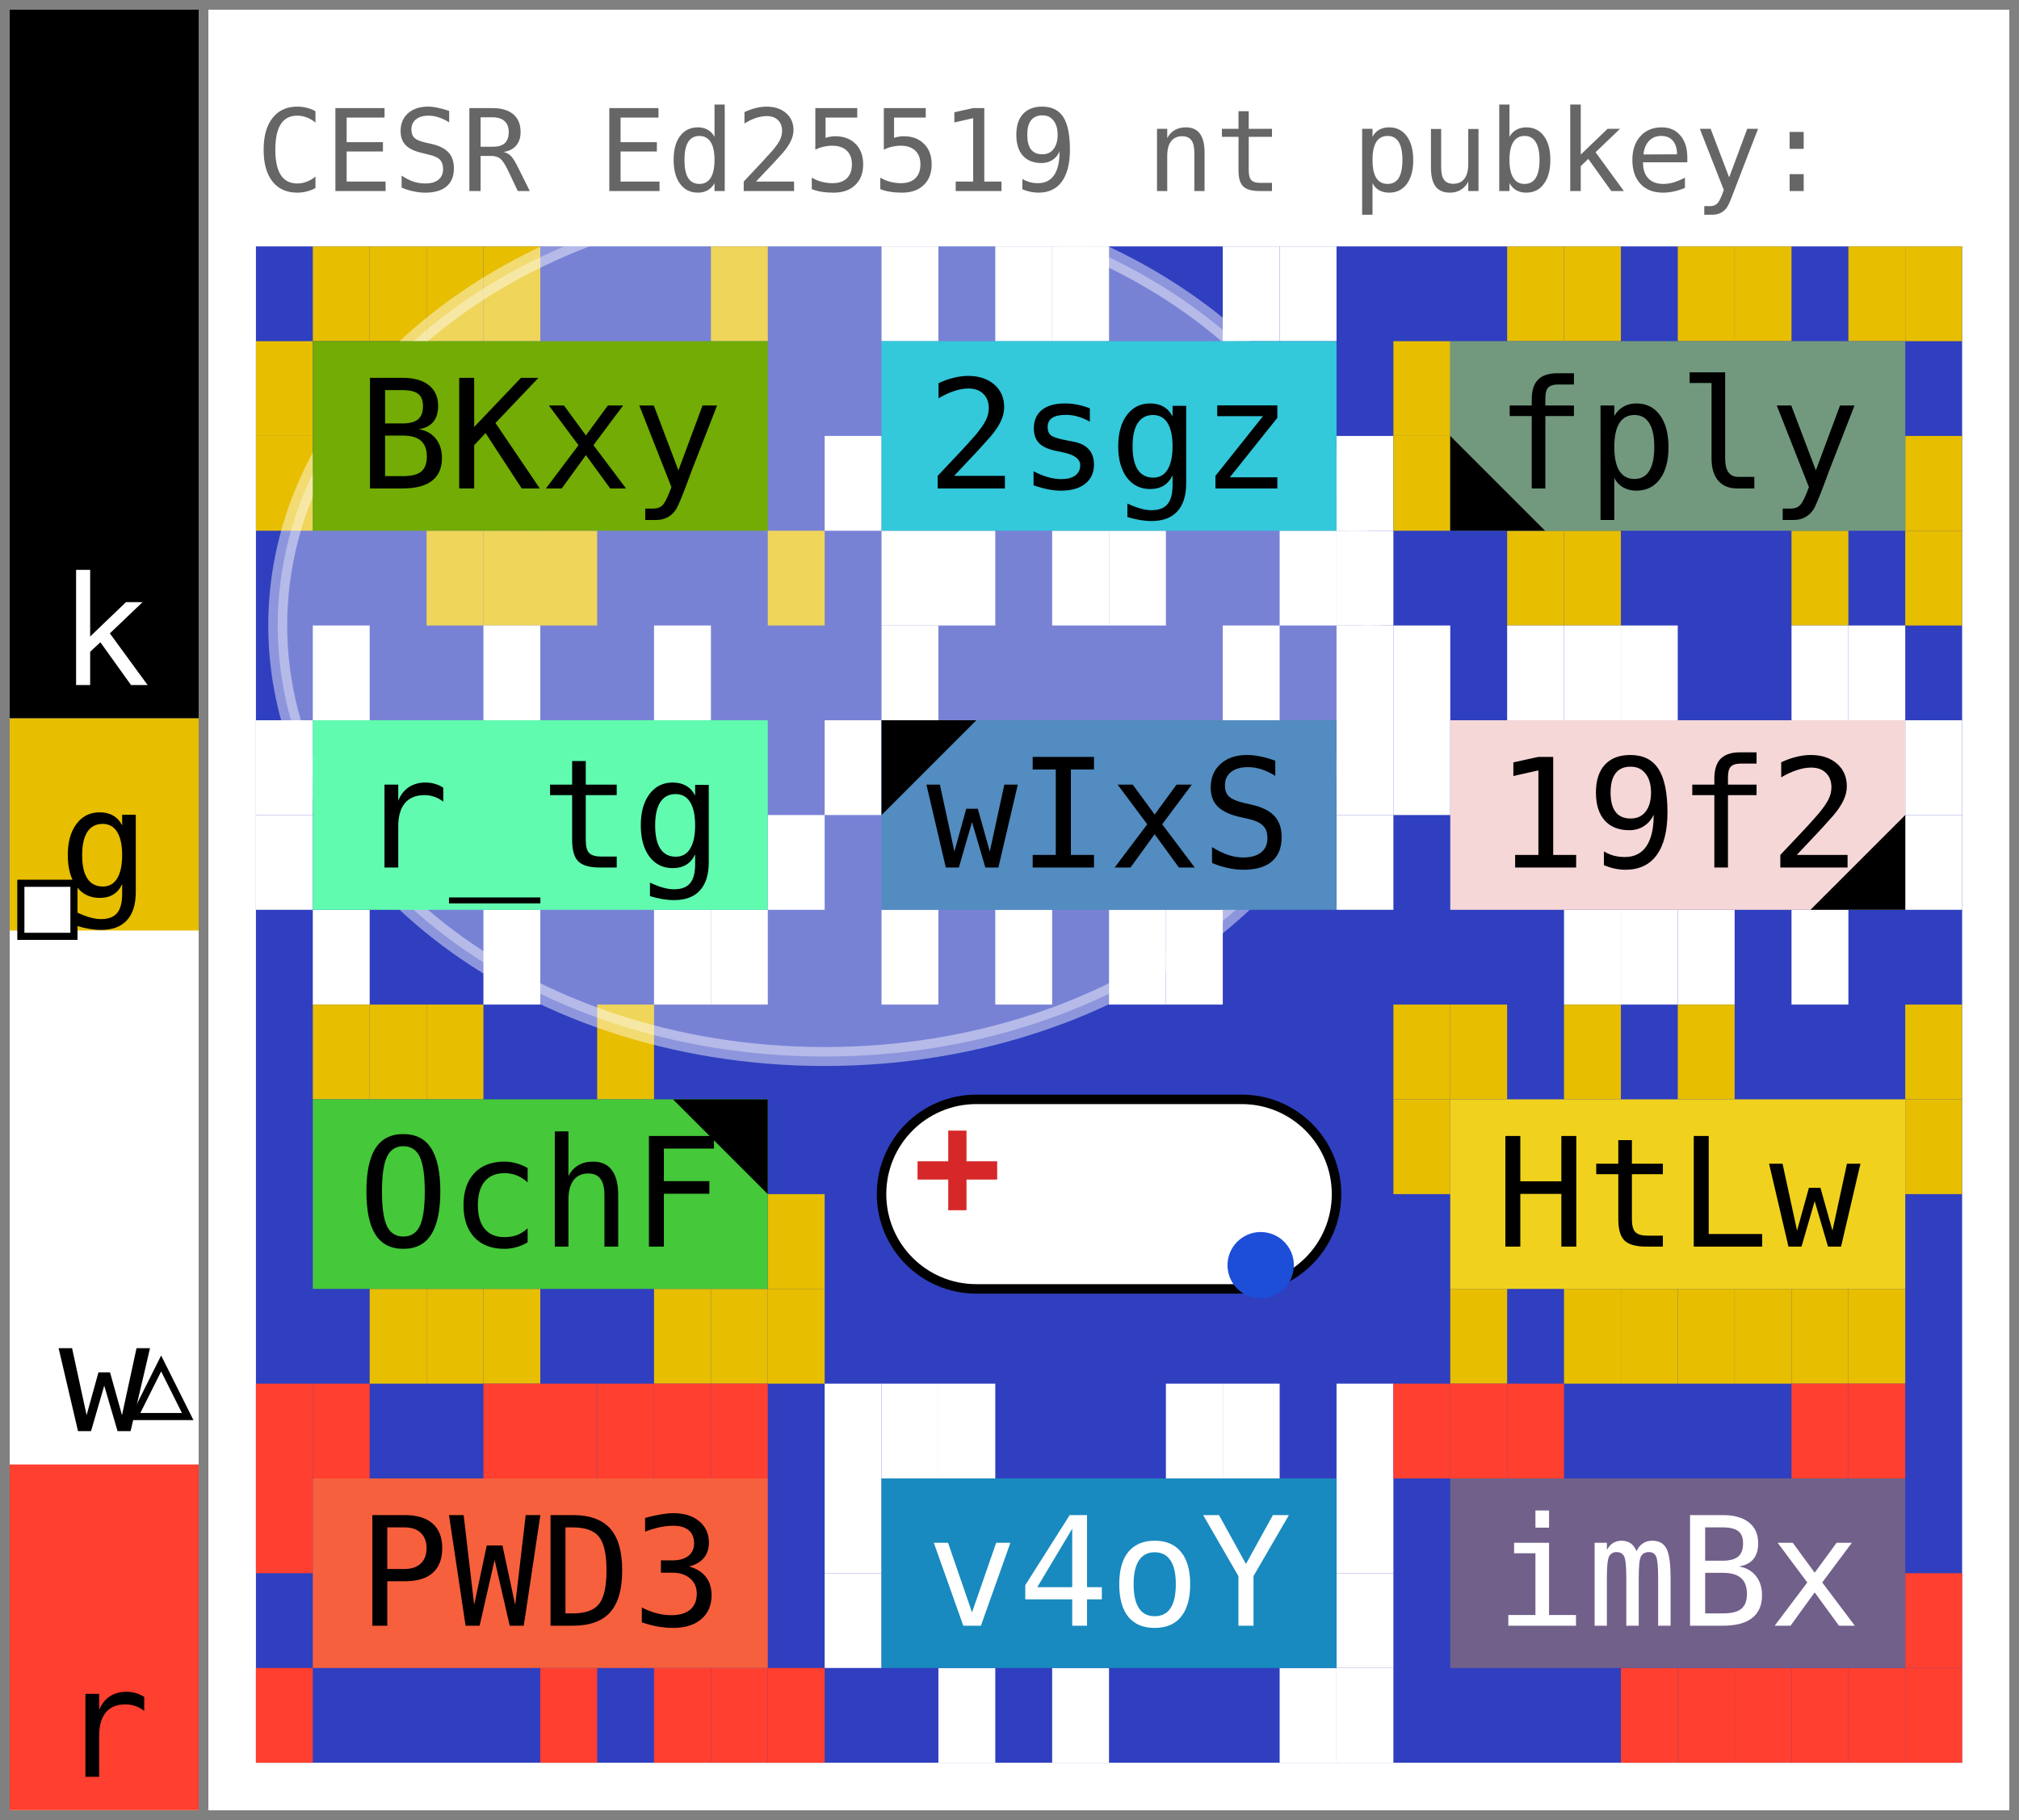
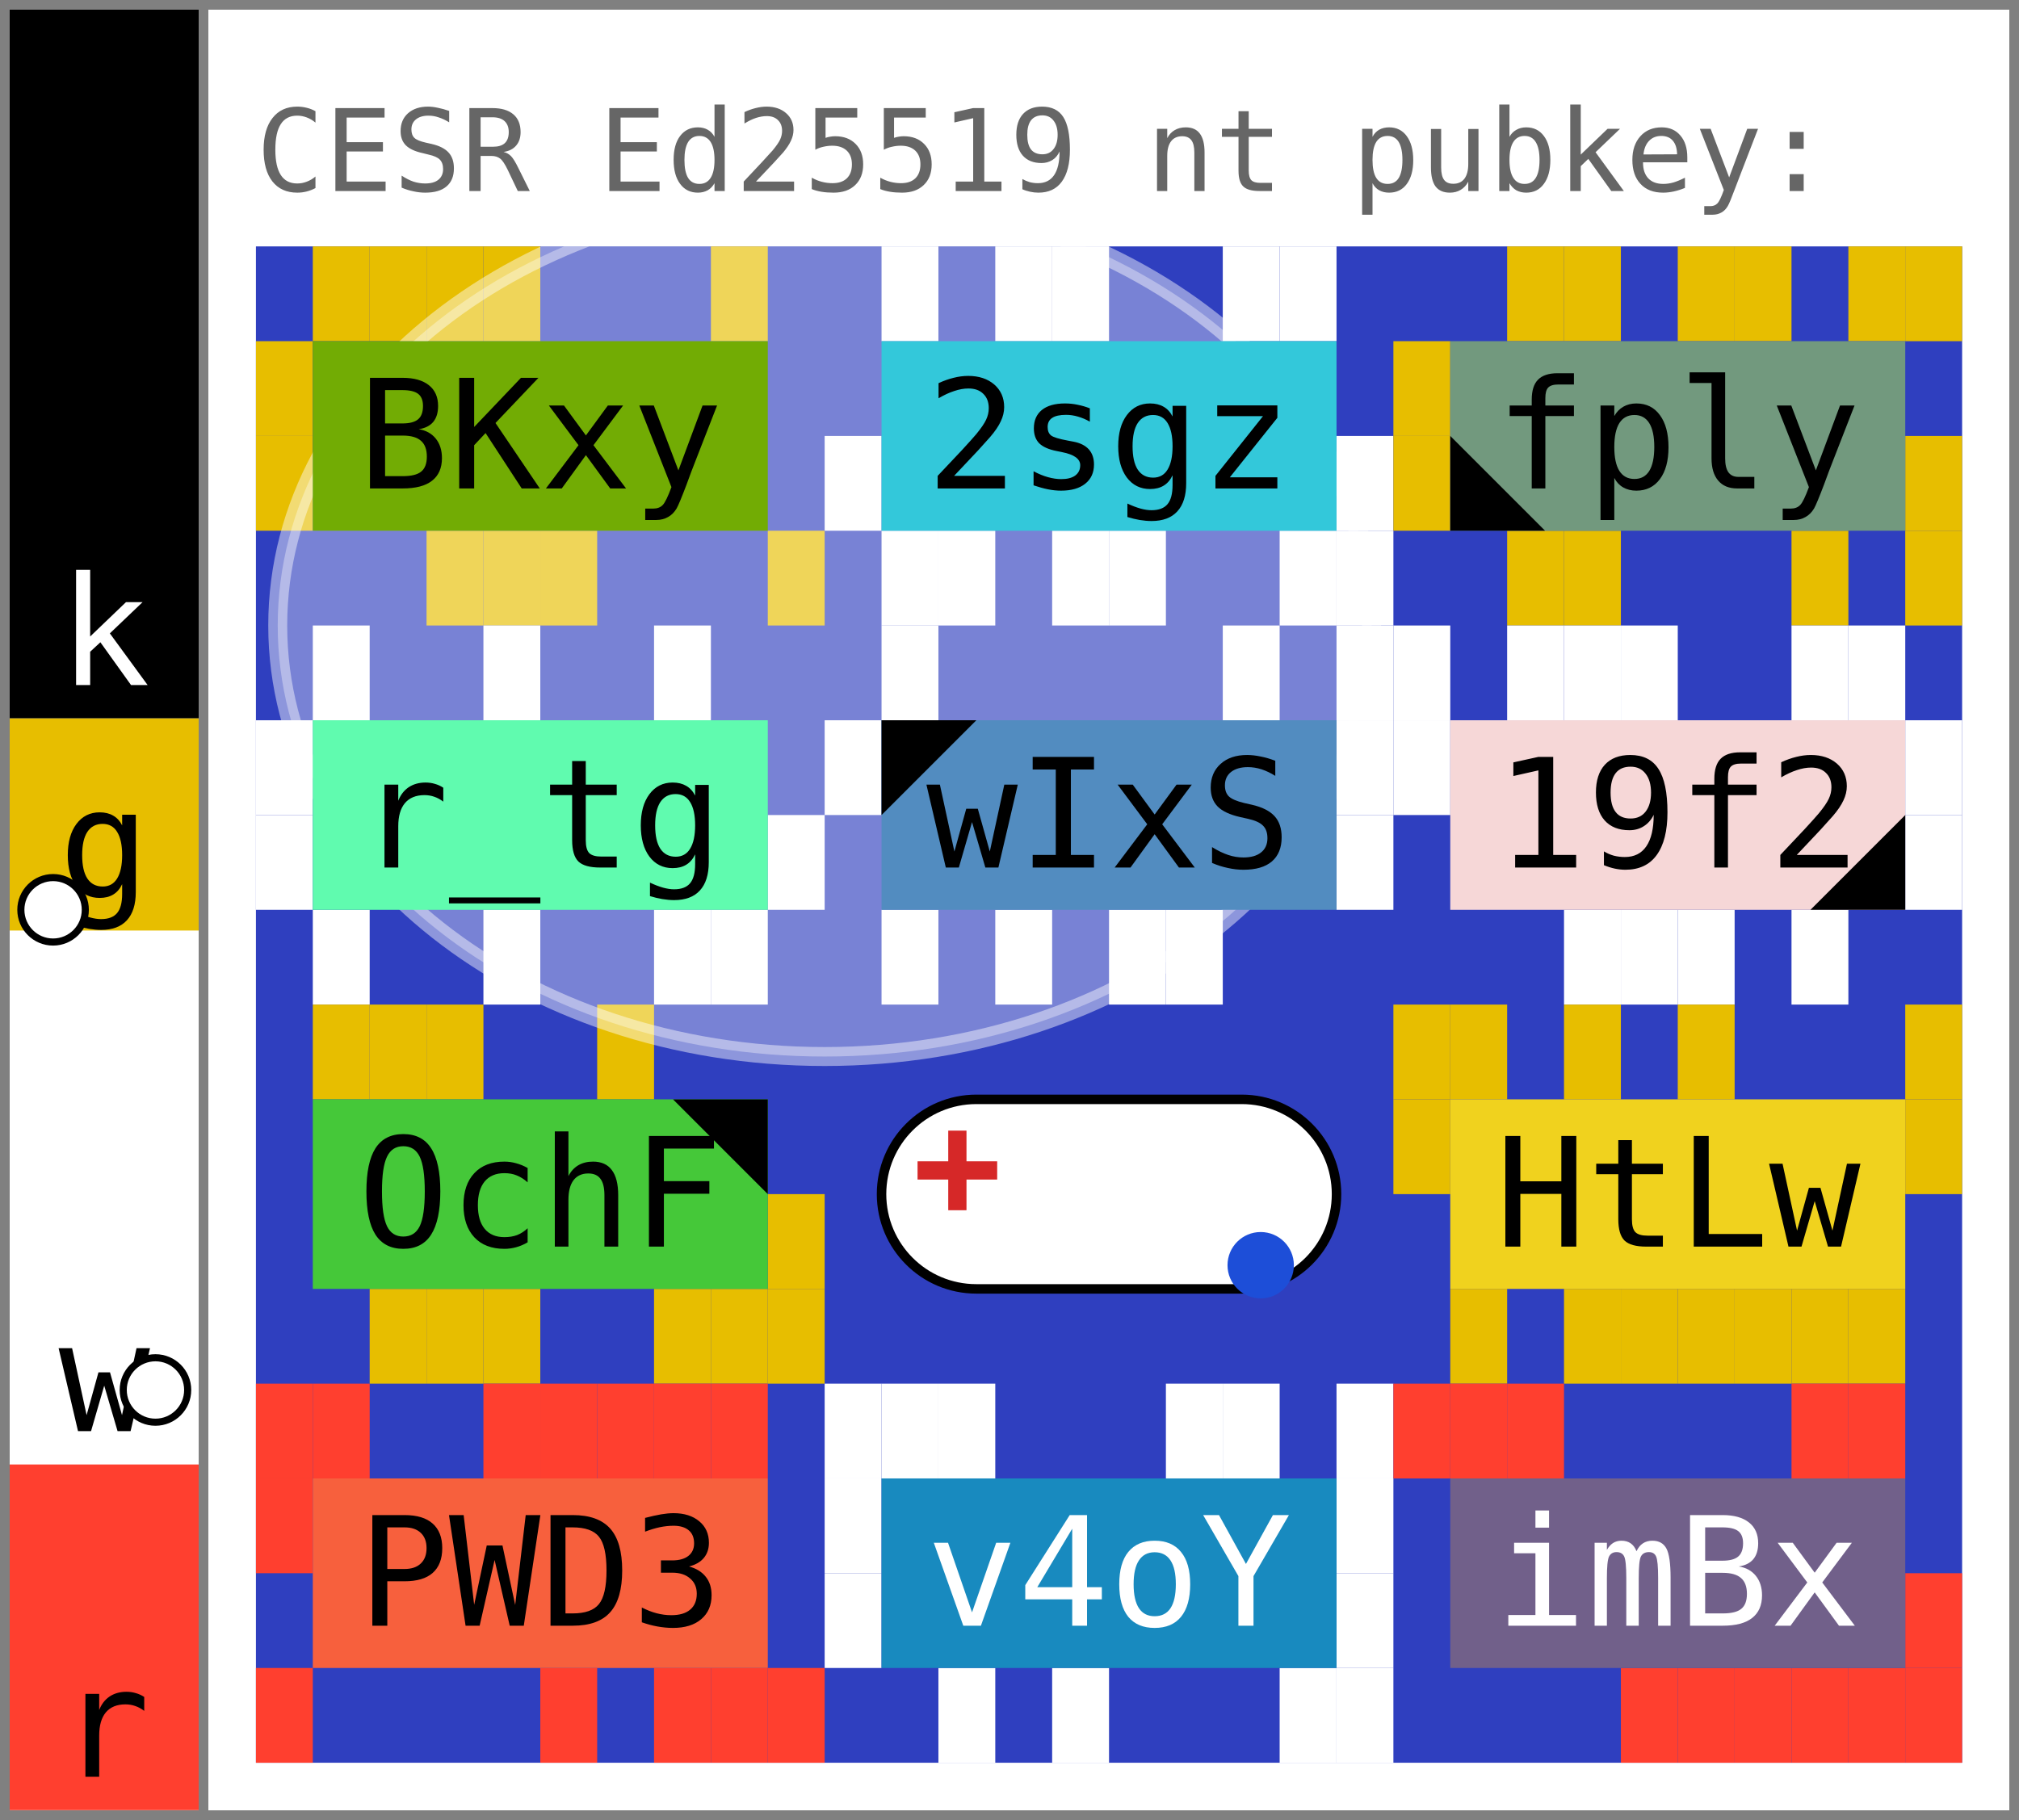
<svg xmlns="http://www.w3.org/2000/svg" width="213.0" height="192.0" viewBox="0 0 213.0 192.0" data-entviz-version="v9" data-entviz-lib="0.9.1" data-input-bytes="44" data-cols="3" data-rows="4">
  <defs>
    <clipPath id="grid-clip-c7111e5b399acc5b-3x4">
      <rect x="27.0" y="26.0" width="180.0" height="160.0" />
    </clipPath>
  </defs>
  <rect x="0" y="0" width="213.0" height="192.0" fill="#ffffff" />
  <g data-channel="grid">
    <rect x="27.0" y="26.0" width="180.0" height="160.0" fill="#2f3fbf" />
    <g>
      <rect x="33.0" y="26.0" width="6.0" height="10.0" fill="#e7be00" />
      <rect x="39.0" y="26.0" width="6.0" height="10.0" fill="#e7be00" />
      <rect x="45.0" y="26.0" width="6.0" height="10.0" fill="#e7be00" />
      <rect x="51.0" y="26.0" width="6.0" height="10.0" fill="#e7be00" />
      <rect x="75.0" y="26.0" width="6.0" height="10.0" fill="#e7be00" />
      <rect x="81.0" y="56.0" width="6.0" height="10.0" fill="#e7be00" />
      <rect x="57.0" y="56.0" width="6.0" height="10.0" fill="#e7be00" />
      <rect x="51.0" y="56.0" width="6.0" height="10.0" fill="#e7be00" />
      <rect x="45.0" y="56.0" width="6.0" height="10.0" fill="#e7be00" />
      <rect x="27.0" y="46.0" width="6.0" height="10.0" fill="#e7be00" />
      <rect x="27.0" y="36.0" width="6.0" height="10.0" fill="#e7be00" />
      <rect x="93.0" y="26.0" width="6.0" height="10.0" fill="#ffffff" />
      <rect x="105.0" y="26.0" width="6.0" height="10.0" fill="#ffffff" />
      <rect x="111.0" y="26.0" width="6.0" height="10.0" fill="#ffffff" />
      <rect x="129.0" y="26.0" width="6.0" height="10.0" fill="#ffffff" />
      <rect x="135.0" y="26.0" width="6.0" height="10.0" fill="#ffffff" />
      <rect x="141.0" y="46.0" width="6.0" height="10.0" fill="#ffffff" />
      <rect x="141.0" y="56.0" width="6.0" height="10.0" fill="#ffffff" />
      <rect x="135.0" y="56.0" width="6.0" height="10.0" fill="#ffffff" />
      <rect x="117.0" y="56.0" width="6.0" height="10.0" fill="#ffffff" />
      <rect x="111.0" y="56.0" width="6.0" height="10.0" fill="#ffffff" />
      <rect x="99.0" y="56.0" width="6.0" height="10.0" fill="#ffffff" />
      <rect x="93.0" y="56.0" width="6.0" height="10.0" fill="#ffffff" />
      <rect x="87.0" y="46.0" width="6.0" height="10.0" fill="#ffffff" />
      <rect x="159.0" y="26.0" width="6.0" height="10.0" fill="#e7be00" />
      <rect x="165.0" y="26.0" width="6.0" height="10.0" fill="#e7be00" />
      <rect x="177.0" y="26.0" width="6.0" height="10.0" fill="#e7be00" />
      <rect x="183.0" y="26.0" width="6.0" height="10.0" fill="#e7be00" />
      <rect x="195.0" y="26.0" width="6.0" height="10.0" fill="#e7be00" />
      <rect x="201.0" y="26.0" width="6.0" height="10.0" fill="#e7be00" />
      <rect x="201.0" y="46.0" width="6.0" height="10.0" fill="#e7be00" />
      <rect x="201.0" y="56.0" width="6.0" height="10.0" fill="#e7be00" />
      <rect x="189.0" y="56.0" width="6.0" height="10.0" fill="#e7be00" />
      <rect x="165.0" y="56.0" width="6.0" height="10.0" fill="#e7be00" />
      <rect x="159.0" y="56.0" width="6.0" height="10.0" fill="#e7be00" />
      <rect x="147.0" y="46.0" width="6.0" height="10.0" fill="#e7be00" />
      <rect x="147.0" y="36.0" width="6.0" height="10.0" fill="#e7be00" />
      <rect x="33.0" y="66.0" width="6.0" height="10.0" fill="#ffffff" />
      <rect x="51.0" y="66.0" width="6.0" height="10.0" fill="#ffffff" />
      <rect x="69.0" y="66.0" width="6.0" height="10.0" fill="#ffffff" />
      <rect x="81.0" y="86.0" width="6.0" height="10.0" fill="#ffffff" />
      <rect x="75.0" y="96.0" width="6.0" height="10.0" fill="#ffffff" />
      <rect x="69.0" y="96.0" width="6.0" height="10.0" fill="#ffffff" />
      <rect x="51.0" y="96.0" width="6.0" height="10.0" fill="#ffffff" />
      <rect x="33.0" y="96.0" width="6.0" height="10.0" fill="#ffffff" />
      <rect x="27.0" y="86.0" width="6.0" height="10.0" fill="#ffffff" />
      <rect x="27.0" y="76.0" width="6.0" height="10.0" fill="#ffffff" />
      <rect x="93.0" y="66.0" width="6.0" height="10.0" fill="#ffffff" />
      <rect x="129.0" y="66.0" width="6.0" height="10.0" fill="#ffffff" />
      <rect x="141.0" y="66.0" width="6.0" height="10.0" fill="#ffffff" />
      <rect x="141.0" y="76.0" width="6.0" height="10.0" fill="#ffffff" />
      <rect x="141.0" y="86.0" width="6.0" height="10.0" fill="#ffffff" />
      <rect x="123.0" y="96.0" width="6.0" height="10.0" fill="#ffffff" />
      <rect x="117.0" y="96.0" width="6.0" height="10.0" fill="#ffffff" />
      <rect x="105.0" y="96.0" width="6.0" height="10.0" fill="#ffffff" />
      <rect x="93.0" y="96.0" width="6.0" height="10.0" fill="#ffffff" />
      <rect x="87.0" y="76.0" width="6.0" height="10.0" fill="#ffffff" />
      <rect x="147.0" y="66.0" width="6.0" height="10.0" fill="#ffffff" />
      <rect x="159.0" y="66.0" width="6.0" height="10.0" fill="#ffffff" />
      <rect x="165.0" y="66.0" width="6.0" height="10.0" fill="#ffffff" />
      <rect x="171.0" y="66.0" width="6.0" height="10.0" fill="#ffffff" />
      <rect x="189.0" y="66.0" width="6.0" height="10.0" fill="#ffffff" />
      <rect x="195.0" y="66.0" width="6.0" height="10.0" fill="#ffffff" />
      <rect x="201.0" y="76.0" width="6.0" height="10.0" fill="#ffffff" />
      <rect x="201.0" y="86.0" width="6.0" height="10.0" fill="#ffffff" />
      <rect x="189.0" y="96.0" width="6.0" height="10.0" fill="#ffffff" />
      <rect x="177.0" y="96.0" width="6.0" height="10.0" fill="#ffffff" />
      <rect x="171.0" y="96.0" width="6.0" height="10.0" fill="#ffffff" />
      <rect x="165.0" y="96.0" width="6.0" height="10.0" fill="#ffffff" />
      <rect x="147.0" y="76.0" width="6.0" height="10.0" fill="#ffffff" />
      <rect x="33.0" y="106.0" width="6.0" height="10.0" fill="#e7be00" />
      <rect x="39.0" y="106.0" width="6.0" height="10.0" fill="#e7be00" />
      <rect x="45.0" y="106.0" width="6.0" height="10.0" fill="#e7be00" />
      <rect x="63.0" y="106.0" width="6.0" height="10.0" fill="#e7be00" />
      <rect x="81.0" y="126.0" width="6.0" height="10.0" fill="#e7be00" />
      <rect x="81.0" y="136.0" width="6.0" height="10.0" fill="#e7be00" />
      <rect x="75.0" y="136.0" width="6.0" height="10.0" fill="#e7be00" />
      <rect x="69.0" y="136.0" width="6.0" height="10.0" fill="#e7be00" />
      <rect x="51.0" y="136.0" width="6.0" height="10.0" fill="#e7be00" />
      <rect x="45.0" y="136.0" width="6.0" height="10.0" fill="#e7be00" />
      <rect x="39.0" y="136.0" width="6.0" height="10.0" fill="#e7be00" />
      <rect x="147.0" y="106.0" width="6.0" height="10.0" fill="#e7be00" />
      <rect x="153.0" y="106.0" width="6.0" height="10.0" fill="#e7be00" />
      <rect x="165.0" y="106.0" width="6.0" height="10.0" fill="#e7be00" />
      <rect x="177.0" y="106.0" width="6.0" height="10.0" fill="#e7be00" />
      <rect x="201.0" y="106.0" width="6.0" height="10.0" fill="#e7be00" />
      <rect x="201.0" y="116.0" width="6.0" height="10.0" fill="#e7be00" />
      <rect x="195.0" y="136.0" width="6.0" height="10.0" fill="#e7be00" />
      <rect x="189.0" y="136.0" width="6.0" height="10.0" fill="#e7be00" />
      <rect x="183.0" y="136.0" width="6.0" height="10.0" fill="#e7be00" />
      <rect x="177.0" y="136.0" width="6.0" height="10.0" fill="#e7be00" />
      <rect x="171.0" y="136.0" width="6.0" height="10.0" fill="#e7be00" />
      <rect x="165.0" y="136.0" width="6.0" height="10.0" fill="#e7be00" />
      <rect x="153.0" y="136.0" width="6.0" height="10.0" fill="#e7be00" />
      <rect x="147.0" y="116.0" width="6.0" height="10.0" fill="#e7be00" />
      <rect x="27.0" y="146.0" width="6.0" height="10.0" fill="#ff3f2f" />
      <rect x="33.0" y="146.0" width="6.0" height="10.0" fill="#ff3f2f" />
      <rect x="51.0" y="146.0" width="6.0" height="10.0" fill="#ff3f2f" />
      <rect x="57.0" y="146.0" width="6.0" height="10.0" fill="#ff3f2f" />
      <rect x="63.0" y="146.0" width="6.0" height="10.0" fill="#ff3f2f" />
      <rect x="69.0" y="146.0" width="6.0" height="10.0" fill="#ff3f2f" />
      <rect x="75.0" y="146.0" width="6.0" height="10.0" fill="#ff3f2f" />
      <rect x="81.0" y="176.0" width="6.0" height="10.0" fill="#ff3f2f" />
      <rect x="75.0" y="176.0" width="6.0" height="10.0" fill="#ff3f2f" />
      <rect x="69.0" y="176.0" width="6.0" height="10.0" fill="#ff3f2f" />
      <rect x="57.0" y="176.0" width="6.0" height="10.0" fill="#ff3f2f" />
      <rect x="27.0" y="176.0" width="6.0" height="10.0" fill="#ff3f2f" />
      <rect x="27.0" y="156.0" width="6.0" height="10.0" fill="#ff3f2f" />
      <rect x="87.0" y="146.0" width="6.0" height="10.0" fill="#ffffff" />
      <rect x="93.0" y="146.0" width="6.0" height="10.0" fill="#ffffff" />
      <rect x="99.0" y="146.0" width="6.0" height="10.0" fill="#ffffff" />
      <rect x="123.0" y="146.0" width="6.0" height="10.0" fill="#ffffff" />
      <rect x="129.0" y="146.0" width="6.0" height="10.0" fill="#ffffff" />
      <rect x="141.0" y="146.0" width="6.0" height="10.0" fill="#ffffff" />
      <rect x="141.0" y="156.0" width="6.0" height="10.0" fill="#ffffff" />
      <rect x="141.0" y="166.0" width="6.0" height="10.0" fill="#ffffff" />
      <rect x="141.0" y="176.0" width="6.0" height="10.0" fill="#ffffff" />
      <rect x="135.0" y="176.0" width="6.0" height="10.0" fill="#ffffff" />
      <rect x="111.0" y="176.0" width="6.0" height="10.0" fill="#ffffff" />
      <rect x="99.0" y="176.0" width="6.0" height="10.0" fill="#ffffff" />
      <rect x="87.0" y="166.0" width="6.0" height="10.0" fill="#ffffff" />
      <rect x="87.0" y="156.0" width="6.0" height="10.0" fill="#ffffff" />
      <rect x="147.0" y="146.0" width="6.0" height="10.0" fill="#ff3f2f" />
      <rect x="153.0" y="146.0" width="6.0" height="10.0" fill="#ff3f2f" />
      <rect x="159.0" y="146.0" width="6.0" height="10.0" fill="#ff3f2f" />
      <rect x="189.0" y="146.0" width="6.0" height="10.0" fill="#ff3f2f" />
      <rect x="195.0" y="146.0" width="6.0" height="10.0" fill="#ff3f2f" />
      <rect x="201.0" y="166.0" width="6.0" height="10.0" fill="#ff3f2f" />
      <rect x="201.0" y="176.0" width="6.0" height="10.0" fill="#ff3f2f" />
      <rect x="195.0" y="176.0" width="6.0" height="10.0" fill="#ff3f2f" />
      <rect x="189.0" y="176.0" width="6.0" height="10.0" fill="#ff3f2f" />
      <rect x="183.0" y="176.0" width="6.0" height="10.0" fill="#ff3f2f" />
      <rect x="177.0" y="176.0" width="6.0" height="10.0" fill="#ff3f2f" />
      <rect x="171.0" y="176.0" width="6.0" height="10.0" fill="#ff3f2f" />
    </g>
    <g clip-path="url(#grid-clip-c7111e5b399acc5b-3x4)" data-channel="ellipse" data-ellipse-anchor-x="87.0" data-ellipse-anchor-y="66.0" data-ellipse-rx="57.69991334482228" data-ellipse-ry="45.48110816591874" data-ellipse-rotation-deg="180.0">
      <ellipse cx="87.0" cy="66.0" rx="57.7" ry="45.481" transform="rotate(180.0 87.0 66.0)" fill="#ffffff" stroke="#ffffff" fill-opacity="0.35" stroke-opacity="0.45" stroke-width="2.0" />
    </g>
    <g>
      <g data-channel="cell" data-cell-index="0" data-cell-row="0" data-cell-col="0">
        <rect x="33.0" y="36.0" width="48.0" height="20.0" fill="#72ac04" />
        <text x="57.0" y="46.0" fill="#000000" style="font-family: &quot;JetBrains Mono&quot;, &quot;Menlo&quot;, &quot;Consolas&quot;, &quot;DejaVu Sans Mono&quot;, &quot;Liberation Mono&quot;, &quot;Roboto Mono&quot;, &quot;Noto Sans Mono&quot;, monospace; font-size: 16.0px;" text-anchor="middle" dominant-baseline="central">BKxy</text>
      </g>
      <g data-channel="cell" data-cell-index="1" data-cell-row="0" data-cell-col="1">
        <rect x="93.0" y="36.0" width="48.0" height="20.0" fill="#33c8da" />
        <text x="117.0" y="46.0" fill="#000000" style="font-family: &quot;JetBrains Mono&quot;, &quot;Menlo&quot;, &quot;Consolas&quot;, &quot;DejaVu Sans Mono&quot;, &quot;Liberation Mono&quot;, &quot;Roboto Mono&quot;, &quot;Noto Sans Mono&quot;, monospace; font-size: 16.0px;" text-anchor="middle" dominant-baseline="central">2sgz</text>
      </g>
      <g data-channel="cell" data-cell-index="2" data-cell-row="0" data-cell-col="2" data-cell-quartile="4">
        <rect x="153.0" y="36.0" width="48.0" height="20.0" fill="#72997e" />
        <text x="177.0" y="46.0" fill="#000000" style="font-family: &quot;JetBrains Mono&quot;, &quot;Menlo&quot;, &quot;Consolas&quot;, &quot;DejaVu Sans Mono&quot;, &quot;Liberation Mono&quot;, &quot;Roboto Mono&quot;, &quot;Noto Sans Mono&quot;, monospace; font-size: 16.0px;" text-anchor="middle" dominant-baseline="central">fply</text>
        <polygon points="153.0,56.0 153.0,46.0 163.0,56.0" fill="#000000" />
      </g>
      <g data-channel="cell" data-cell-index="3" data-cell-row="1" data-cell-col="0">
        <rect x="33.0" y="76.0" width="48.0" height="20.0" fill="#60fbaf" />
        <text x="57.0" y="86.0" fill="#000000" style="font-family: &quot;JetBrains Mono&quot;, &quot;Menlo&quot;, &quot;Consolas&quot;, &quot;DejaVu Sans Mono&quot;, &quot;Liberation Mono&quot;, &quot;Roboto Mono&quot;, &quot;Noto Sans Mono&quot;, monospace; font-size: 16.0px;" text-anchor="middle" dominant-baseline="central">r_tg</text>
      </g>
      <g data-channel="cell" data-cell-index="4" data-cell-row="1" data-cell-col="1" data-cell-quartile="1">
        <rect x="93.0" y="76.0" width="48.0" height="20.0" fill="#528cc0" />
        <text x="117.0" y="86.0" fill="#000000" style="font-family: &quot;JetBrains Mono&quot;, &quot;Menlo&quot;, &quot;Consolas&quot;, &quot;DejaVu Sans Mono&quot;, &quot;Liberation Mono&quot;, &quot;Roboto Mono&quot;, &quot;Noto Sans Mono&quot;, monospace; font-size: 16.0px;" text-anchor="middle" dominant-baseline="central">wIxS</text>
        <polygon points="93.0,76.0 103.0,76.0 93.0,86.0" fill="#000000" />
      </g>
      <g data-channel="cell" data-cell-index="5" data-cell-row="1" data-cell-col="2" data-cell-quartile="3">
        <rect x="153.0" y="76.0" width="48.0" height="20.0" fill="#f6d7d7" />
        <text x="177.0" y="86.0" fill="#000000" style="font-family: &quot;JetBrains Mono&quot;, &quot;Menlo&quot;, &quot;Consolas&quot;, &quot;DejaVu Sans Mono&quot;, &quot;Liberation Mono&quot;, &quot;Roboto Mono&quot;, &quot;Noto Sans Mono&quot;, monospace; font-size: 16.0px;" text-anchor="middle" dominant-baseline="central">19f2</text>
        <polygon points="201.0,96.0 201.0,86.0 191.0,96.0" fill="#000000" />
      </g>
      <g data-channel="cell" data-cell-index="6" data-cell-row="2" data-cell-col="0" data-cell-quartile="2">
        <rect x="33.0" y="116.0" width="48.0" height="20.0" fill="#45c839" />
        <text x="57.0" y="126.0" fill="#000000" style="font-family: &quot;JetBrains Mono&quot;, &quot;Menlo&quot;, &quot;Consolas&quot;, &quot;DejaVu Sans Mono&quot;, &quot;Liberation Mono&quot;, &quot;Roboto Mono&quot;, &quot;Noto Sans Mono&quot;, monospace; font-size: 16.0px;" text-anchor="middle" dominant-baseline="central">OchF</text>
        <polygon points="81.0,116.0 71.0,116.0 81.0,126.0" fill="#000000" />
      </g>
      <g data-channel="cell" data-cell-index="7" data-cell-row="2" data-cell-col="1" data-cell-blank="true" data-cell-blank-map="true">
        <rect x="93.0" y="116.0" width="48.0" height="20.0" rx="10.0" ry="10.0" fill="#ffffff" stroke="#000000" stroke-width="1" />
        <circle cx="133.0" cy="133.5" r="3.5" fill="#1d4ed8" data-blank-map-min="3,2" />
        <path d="M 96.8,123.5 H 105.2 M 101.0,119.3 V 127.7" fill="none" stroke="#d62828" stroke-width="1.925" stroke-linecap="butt" data-blank-map-max="1,0" />
      </g>
      <g data-channel="cell" data-cell-index="8" data-cell-row="2" data-cell-col="2">
        <rect x="153.0" y="116.0" width="48.0" height="20.0" fill="#f0d21e" />
        <text x="177.0" y="126.0" fill="#000000" style="font-family: &quot;JetBrains Mono&quot;, &quot;Menlo&quot;, &quot;Consolas&quot;, &quot;DejaVu Sans Mono&quot;, &quot;Liberation Mono&quot;, &quot;Roboto Mono&quot;, &quot;Noto Sans Mono&quot;, monospace; font-size: 16.0px;" text-anchor="middle" dominant-baseline="central">HtLw</text>
      </g>
      <g data-channel="cell" data-cell-index="9" data-cell-row="3" data-cell-col="0">
        <rect x="33.0" y="156.0" width="48.0" height="20.0" fill="#f7603d" />
        <text x="57.0" y="166.0" fill="#000000" style="font-family: &quot;JetBrains Mono&quot;, &quot;Menlo&quot;, &quot;Consolas&quot;, &quot;DejaVu Sans Mono&quot;, &quot;Liberation Mono&quot;, &quot;Roboto Mono&quot;, &quot;Noto Sans Mono&quot;, monospace; font-size: 16.0px;" text-anchor="middle" dominant-baseline="central">PWD3</text>
      </g>
      <g data-channel="cell" data-cell-index="10" data-cell-row="3" data-cell-col="1">
        <rect x="93.0" y="156.0" width="48.0" height="20.0" fill="#188abf" />
        <text x="117.0" y="166.0" fill="#ffffff" style="font-family: &quot;JetBrains Mono&quot;, &quot;Menlo&quot;, &quot;Consolas&quot;, &quot;DejaVu Sans Mono&quot;, &quot;Liberation Mono&quot;, &quot;Roboto Mono&quot;, &quot;Noto Sans Mono&quot;, monospace; font-size: 16.0px;" text-anchor="middle" dominant-baseline="central">v4oY</text>
      </g>
      <g data-channel="cell" data-cell-index="11" data-cell-row="3" data-cell-col="2">
        <rect x="153.0" y="156.0" width="48.0" height="20.0" fill="#71608a" />
        <text x="177.0" y="166.0" fill="#ffffff" style="font-family: &quot;JetBrains Mono&quot;, &quot;Menlo&quot;, &quot;Consolas&quot;, &quot;DejaVu Sans Mono&quot;, &quot;Liberation Mono&quot;, &quot;Roboto Mono&quot;, &quot;Noto Sans Mono&quot;, monospace; font-size: 16.0px;" text-anchor="middle" dominant-baseline="central">imBx</text>
      </g>
    </g>
  </g>
-   <g data-channel="color-bar" data-bar-slots="15" data-bar-marker-square="7" data-bar-marker-triangle="11">
+   <g data-channel="color-bar" data-bar-slots="15" data-bar-marker-left="7" data-bar-marker-right="11">
    <g data-color-bar-rank="0" data-color-bar-band="K">
      <rect x="1" y="1" width="20.0" height="74.806" fill="#000000" />
      <text x="11.0" y="72.286" fill="#ffffff" style="font-family: &quot;JetBrains Mono&quot;, &quot;Menlo&quot;, &quot;Consolas&quot;, &quot;DejaVu Sans Mono&quot;, &quot;Liberation Mono&quot;, &quot;Roboto Mono&quot;, &quot;Noto Sans Mono&quot;, monospace; font-size: 16.0px;" text-anchor="middle" data-color-bar-letter="true">k</text>
    </g>
    <g data-color-bar-rank="1" data-color-bar-band="G">
      <rect x="1" y="75.806" width="20.0" height="22.399" fill="#e7be00" />
      <text x="11.0" y="94.685" fill="#000000" style="font-family: &quot;JetBrains Mono&quot;, &quot;Menlo&quot;, &quot;Consolas&quot;, &quot;DejaVu Sans Mono&quot;, &quot;Liberation Mono&quot;, &quot;Roboto Mono&quot;, &quot;Noto Sans Mono&quot;, monospace; font-size: 16.0px;" text-anchor="middle" data-color-bar-letter="true">g</text>
    </g>
    <g data-color-bar-rank="2" data-color-bar-band="W">
      <rect x="1" y="98.205" width="20.0" height="56.323" fill="#ffffff" />
      <text x="11.0" y="151.007" fill="#000000" style="font-family: &quot;JetBrains Mono&quot;, &quot;Menlo&quot;, &quot;Consolas&quot;, &quot;DejaVu Sans Mono&quot;, &quot;Liberation Mono&quot;, &quot;Roboto Mono&quot;, &quot;Noto Sans Mono&quot;, monospace; font-size: 16.0px;" text-anchor="middle" data-color-bar-letter="true">w</text>
    </g>
    <g data-color-bar-rank="3" data-color-bar-band="R">
      <rect x="1" y="154.527" width="20.0" height="36.473" fill="#ff3f2f" />
      <text x="11.0" y="187.48" fill="#000000" style="font-family: &quot;JetBrains Mono&quot;, &quot;Menlo&quot;, &quot;Consolas&quot;, &quot;DejaVu Sans Mono&quot;, &quot;Liberation Mono&quot;, &quot;Roboto Mono&quot;, &quot;Noto Sans Mono&quot;, monospace; font-size: 16.0px;" text-anchor="middle" data-color-bar-letter="true">r</text>
    </g>
-     <rect x="2.2" y="93.2" width="5.6" height="5.6" fill="#ffffff" stroke="#000000" stroke-width="0.75" data-bar-marker="square" />
-     <polygon points="17.0,143.867 14.2,149.467 19.8,149.467" fill="#ffffff" stroke="#000000" stroke-width="0.75" data-bar-marker="triangle" />
+     <circle cx="5.6" cy="96.0" r="3.4" fill="#ffffff" stroke="#000000" stroke-width="0.75" data-bar-marker="left" />
+     <circle cx="16.4" cy="146.667" r="3.4" fill="#ffffff" stroke="#000000" stroke-width="0.75" data-bar-marker="right" />
  </g>
  <g data-channel="label-top">
    <text x="27.0" y="16.0" fill="#666666" style="font-family: &quot;JetBrains Mono&quot;, &quot;Menlo&quot;, &quot;Consolas&quot;, &quot;DejaVu Sans Mono&quot;, &quot;Liberation Mono&quot;, &quot;Roboto Mono&quot;, &quot;Noto Sans Mono&quot;, monospace; font-size: 12.0px;" dominant-baseline="central">CESR Ed25519 nt pubkey:</text>
  </g>
  <line x1="0" y1="0.5" x2="213.0" y2="0.5" stroke="#808080" stroke-width="1" shape-rendering="crispEdges" />
  <line x1="212.5" y1="0" x2="212.5" y2="192.0" stroke="#808080" stroke-width="1" shape-rendering="crispEdges" />
  <line x1="0" y1="191.5" x2="213.0" y2="191.5" stroke="#808080" stroke-width="1" shape-rendering="crispEdges" />
  <line x1="0.5" y1="0" x2="0.5" y2="192.0" stroke="#808080" stroke-width="1" shape-rendering="crispEdges" />
  <line x1="21.5" y1="0" x2="21.5" y2="192.0" stroke="#808080" stroke-width="1" shape-rendering="crispEdges" />
</svg>
